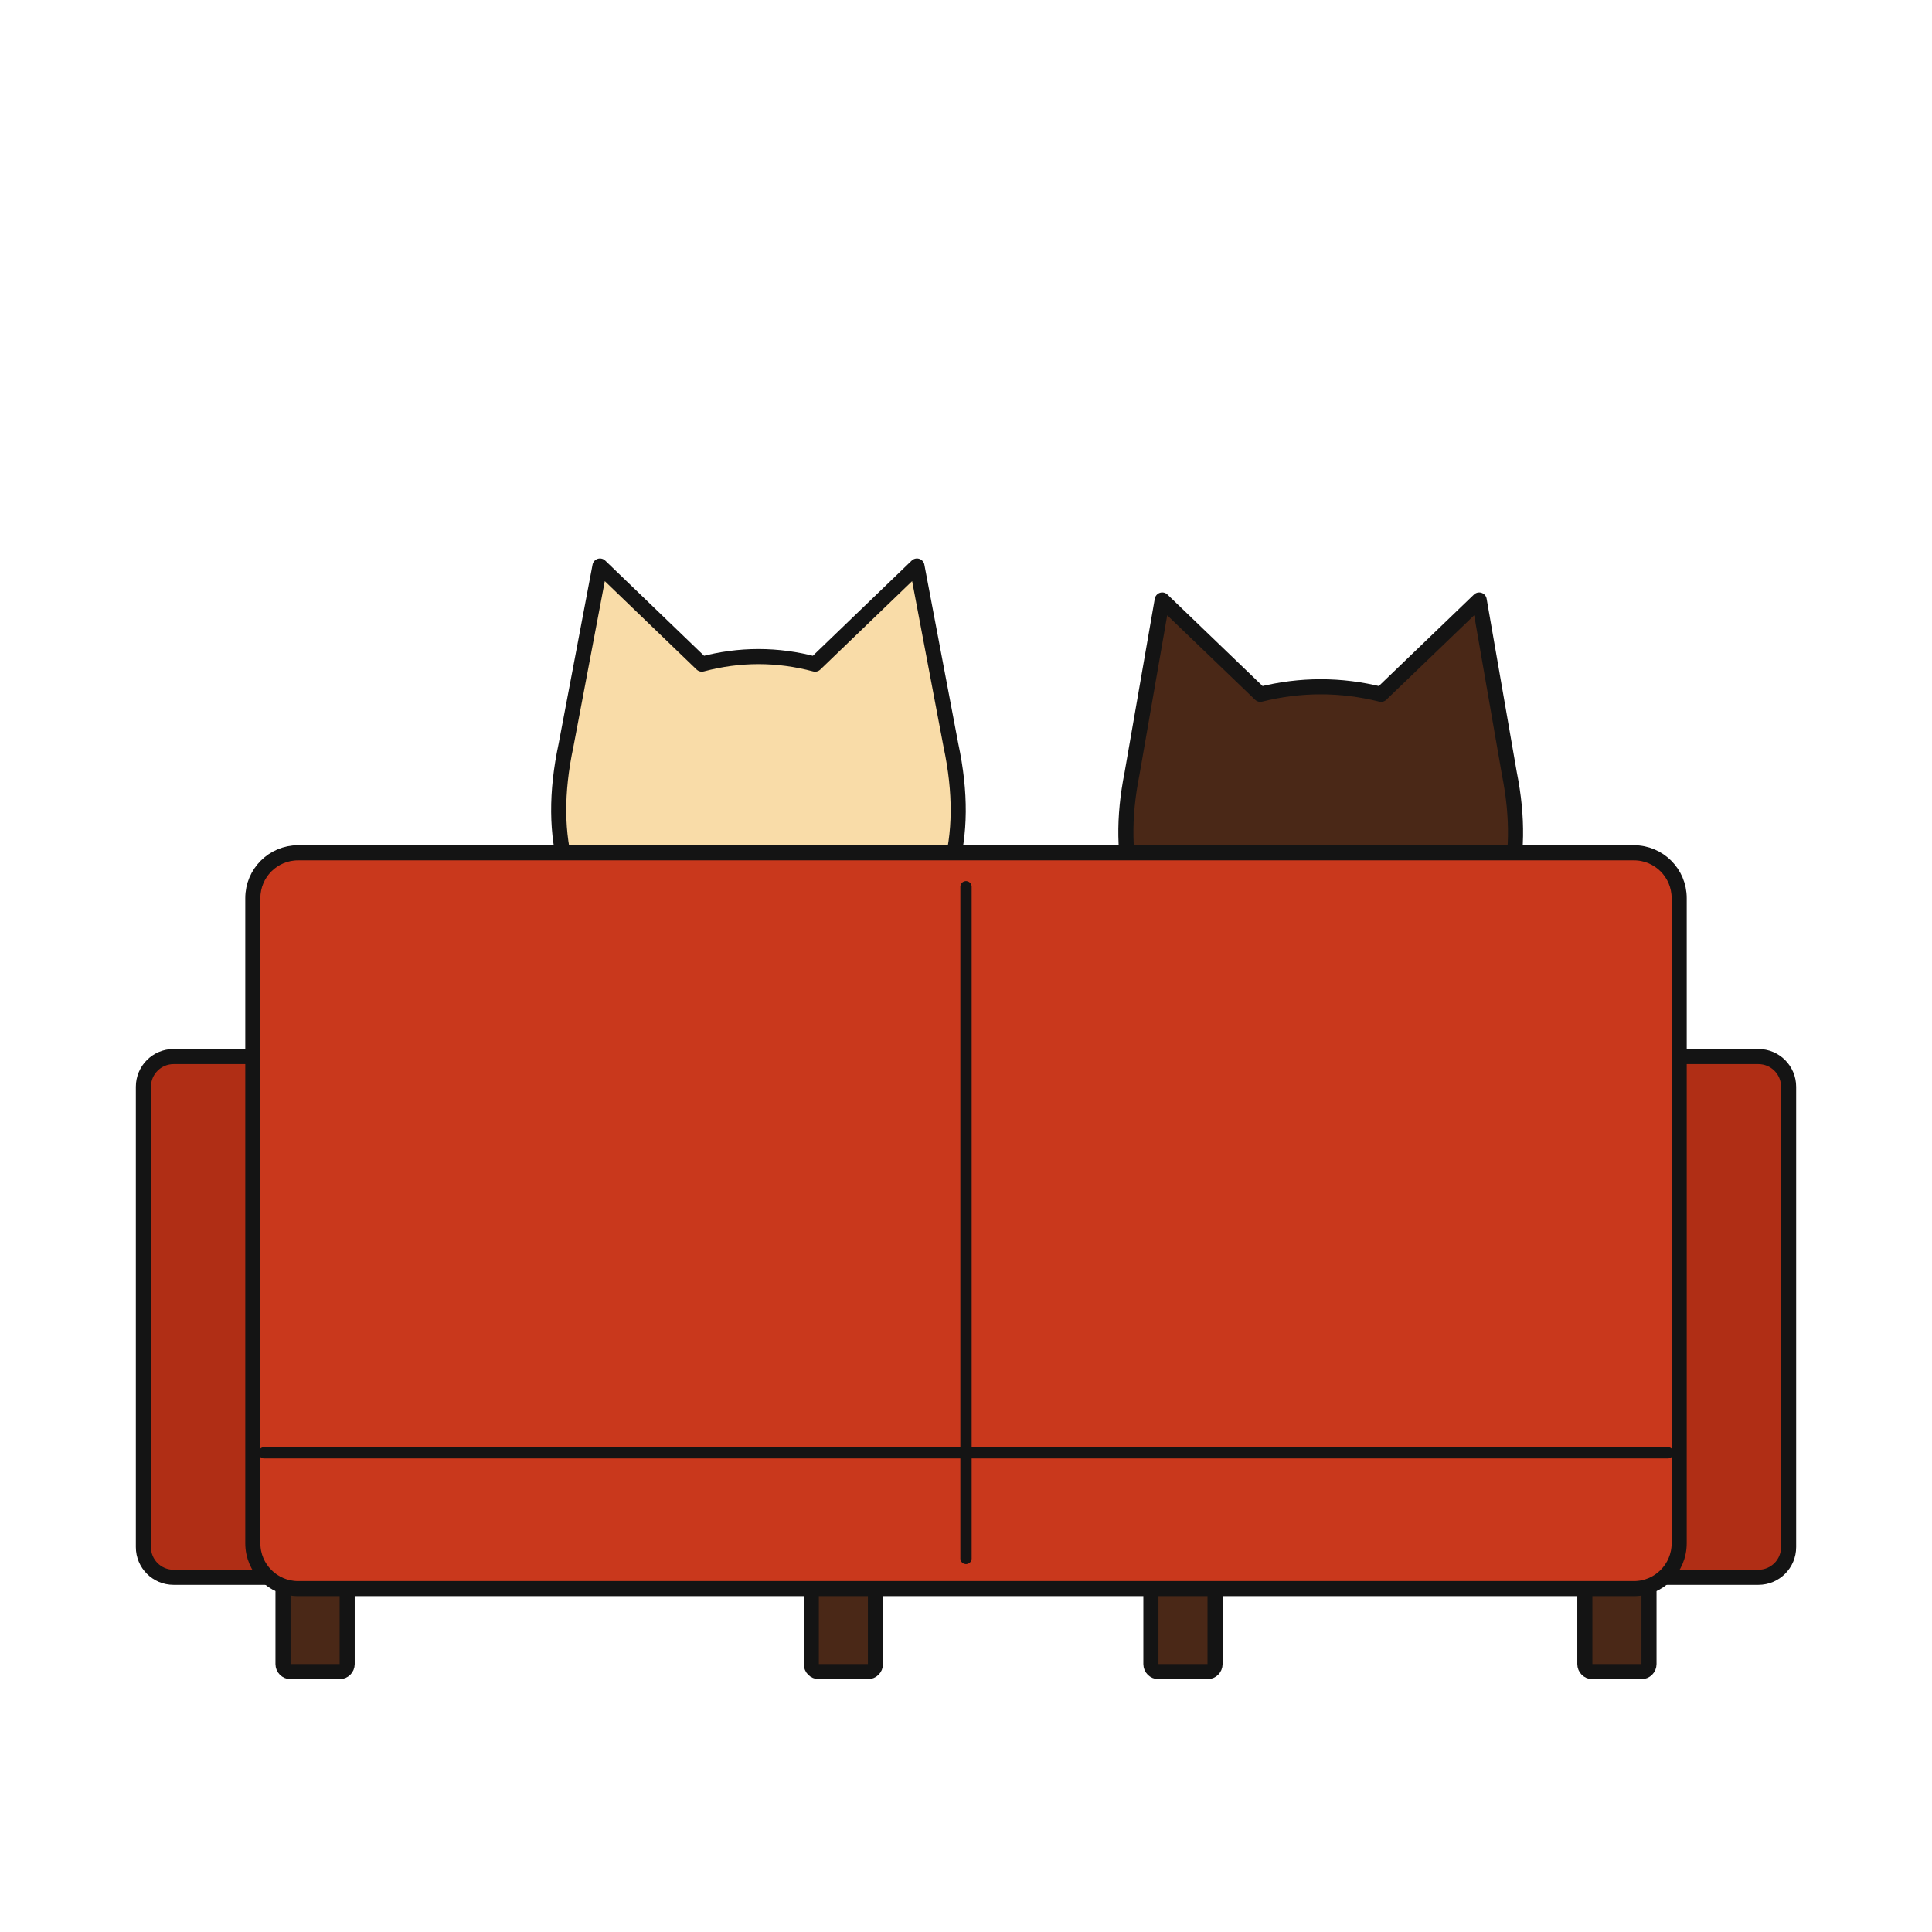
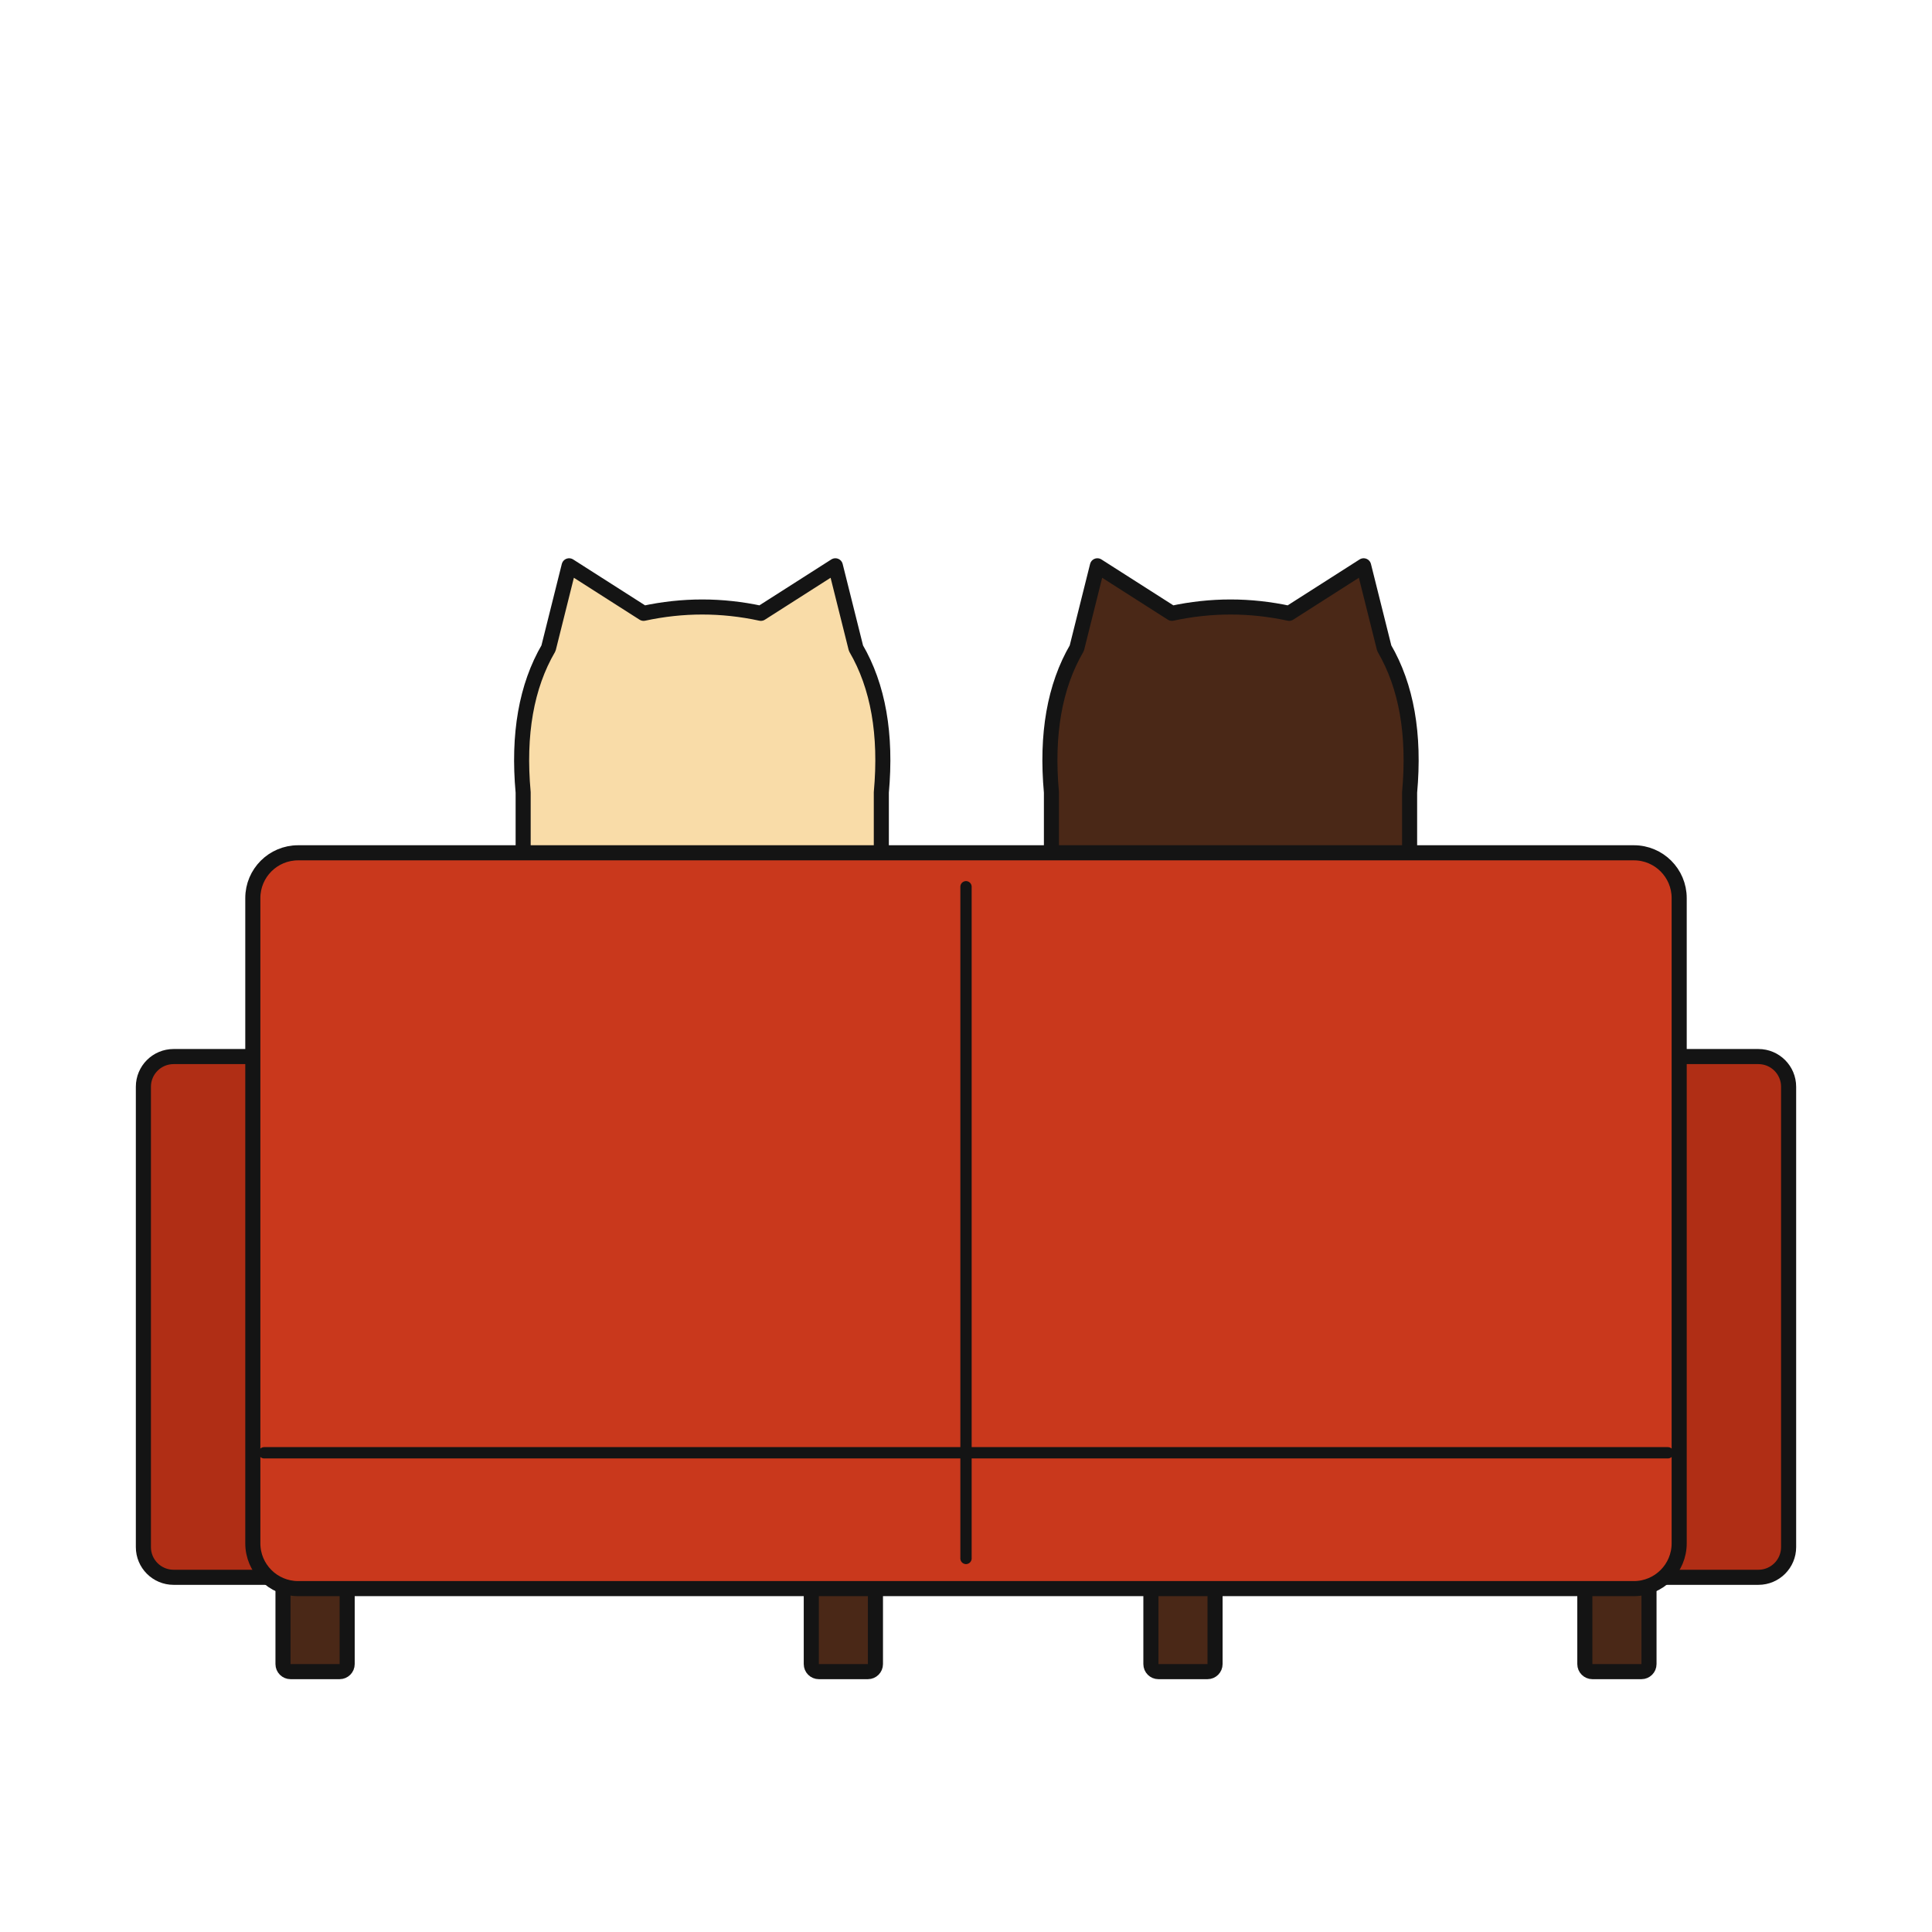
<svg xmlns="http://www.w3.org/2000/svg" viewBox="0 0 1024 1024">
+   <g stroke="#141414" stroke-width="19" stroke-linejoin="round" stroke-linecap="round">
+     <path transform="translate(263 294) scale(0.42)" d="M66 118 L92 14 L186 74 Q260 58 334 74 L428 14 L454 118 Q496 190 486 300 L486 420 L34 420 L34 300 Q24 190 66 118 Z" fill="#f9dca8" />
+     <path transform="translate(543 294) scale(0.42)" d="M66 118 L92 14 L186 74 Q260 58 334 74 L428 14 L454 118 Q496 190 486 300 L486 420 L34 420 L34 300 Q24 190 66 118 Z" fill="#4a2817" />
+   </g>
  <g stroke="#141414" stroke-width="8" stroke-linejoin="round" stroke-linecap="round">
-     <path d="M300 395 L318 300 L372 352 Q402 344 432 352 L486 300 L504 395 Q520 470 470 510 L334 510 Q284 470 300 395 Z" fill="#f9dca8" />
-     <path d="M600 410 L616 318 L668 368 Q700 360 732 368 L784 318 L800 410 Q814 480 768 520 L632 520 Q586 480 600 410 Z" fill="#4a2817" />
    <rect x="150" y="830" width="34" height="56" rx="4" fill="#4a2817" />
    <rect x="430" y="830" width="34" height="56" rx="4" fill="#4a2817" />
    <rect x="610" y="830" width="34" height="56" rx="4" fill="#4a2817" />
    <rect x="840" y="830" width="34" height="56" rx="4" fill="#4a2817" />
    <rect x="76" y="560" width="96" height="276" rx="16" fill="#b02e15" />
    <rect x="852" y="560" width="96" height="276" rx="16" fill="#b02e15" />
    <rect x="134" y="452" width="756" height="390" rx="24" fill="#c9381c" />
    <path d="M512 470 L512 826" fill="none" stroke-width="6" />
    <path d="M140 770 L884 770" fill="none" stroke-width="6" />
  </g>
</svg>
